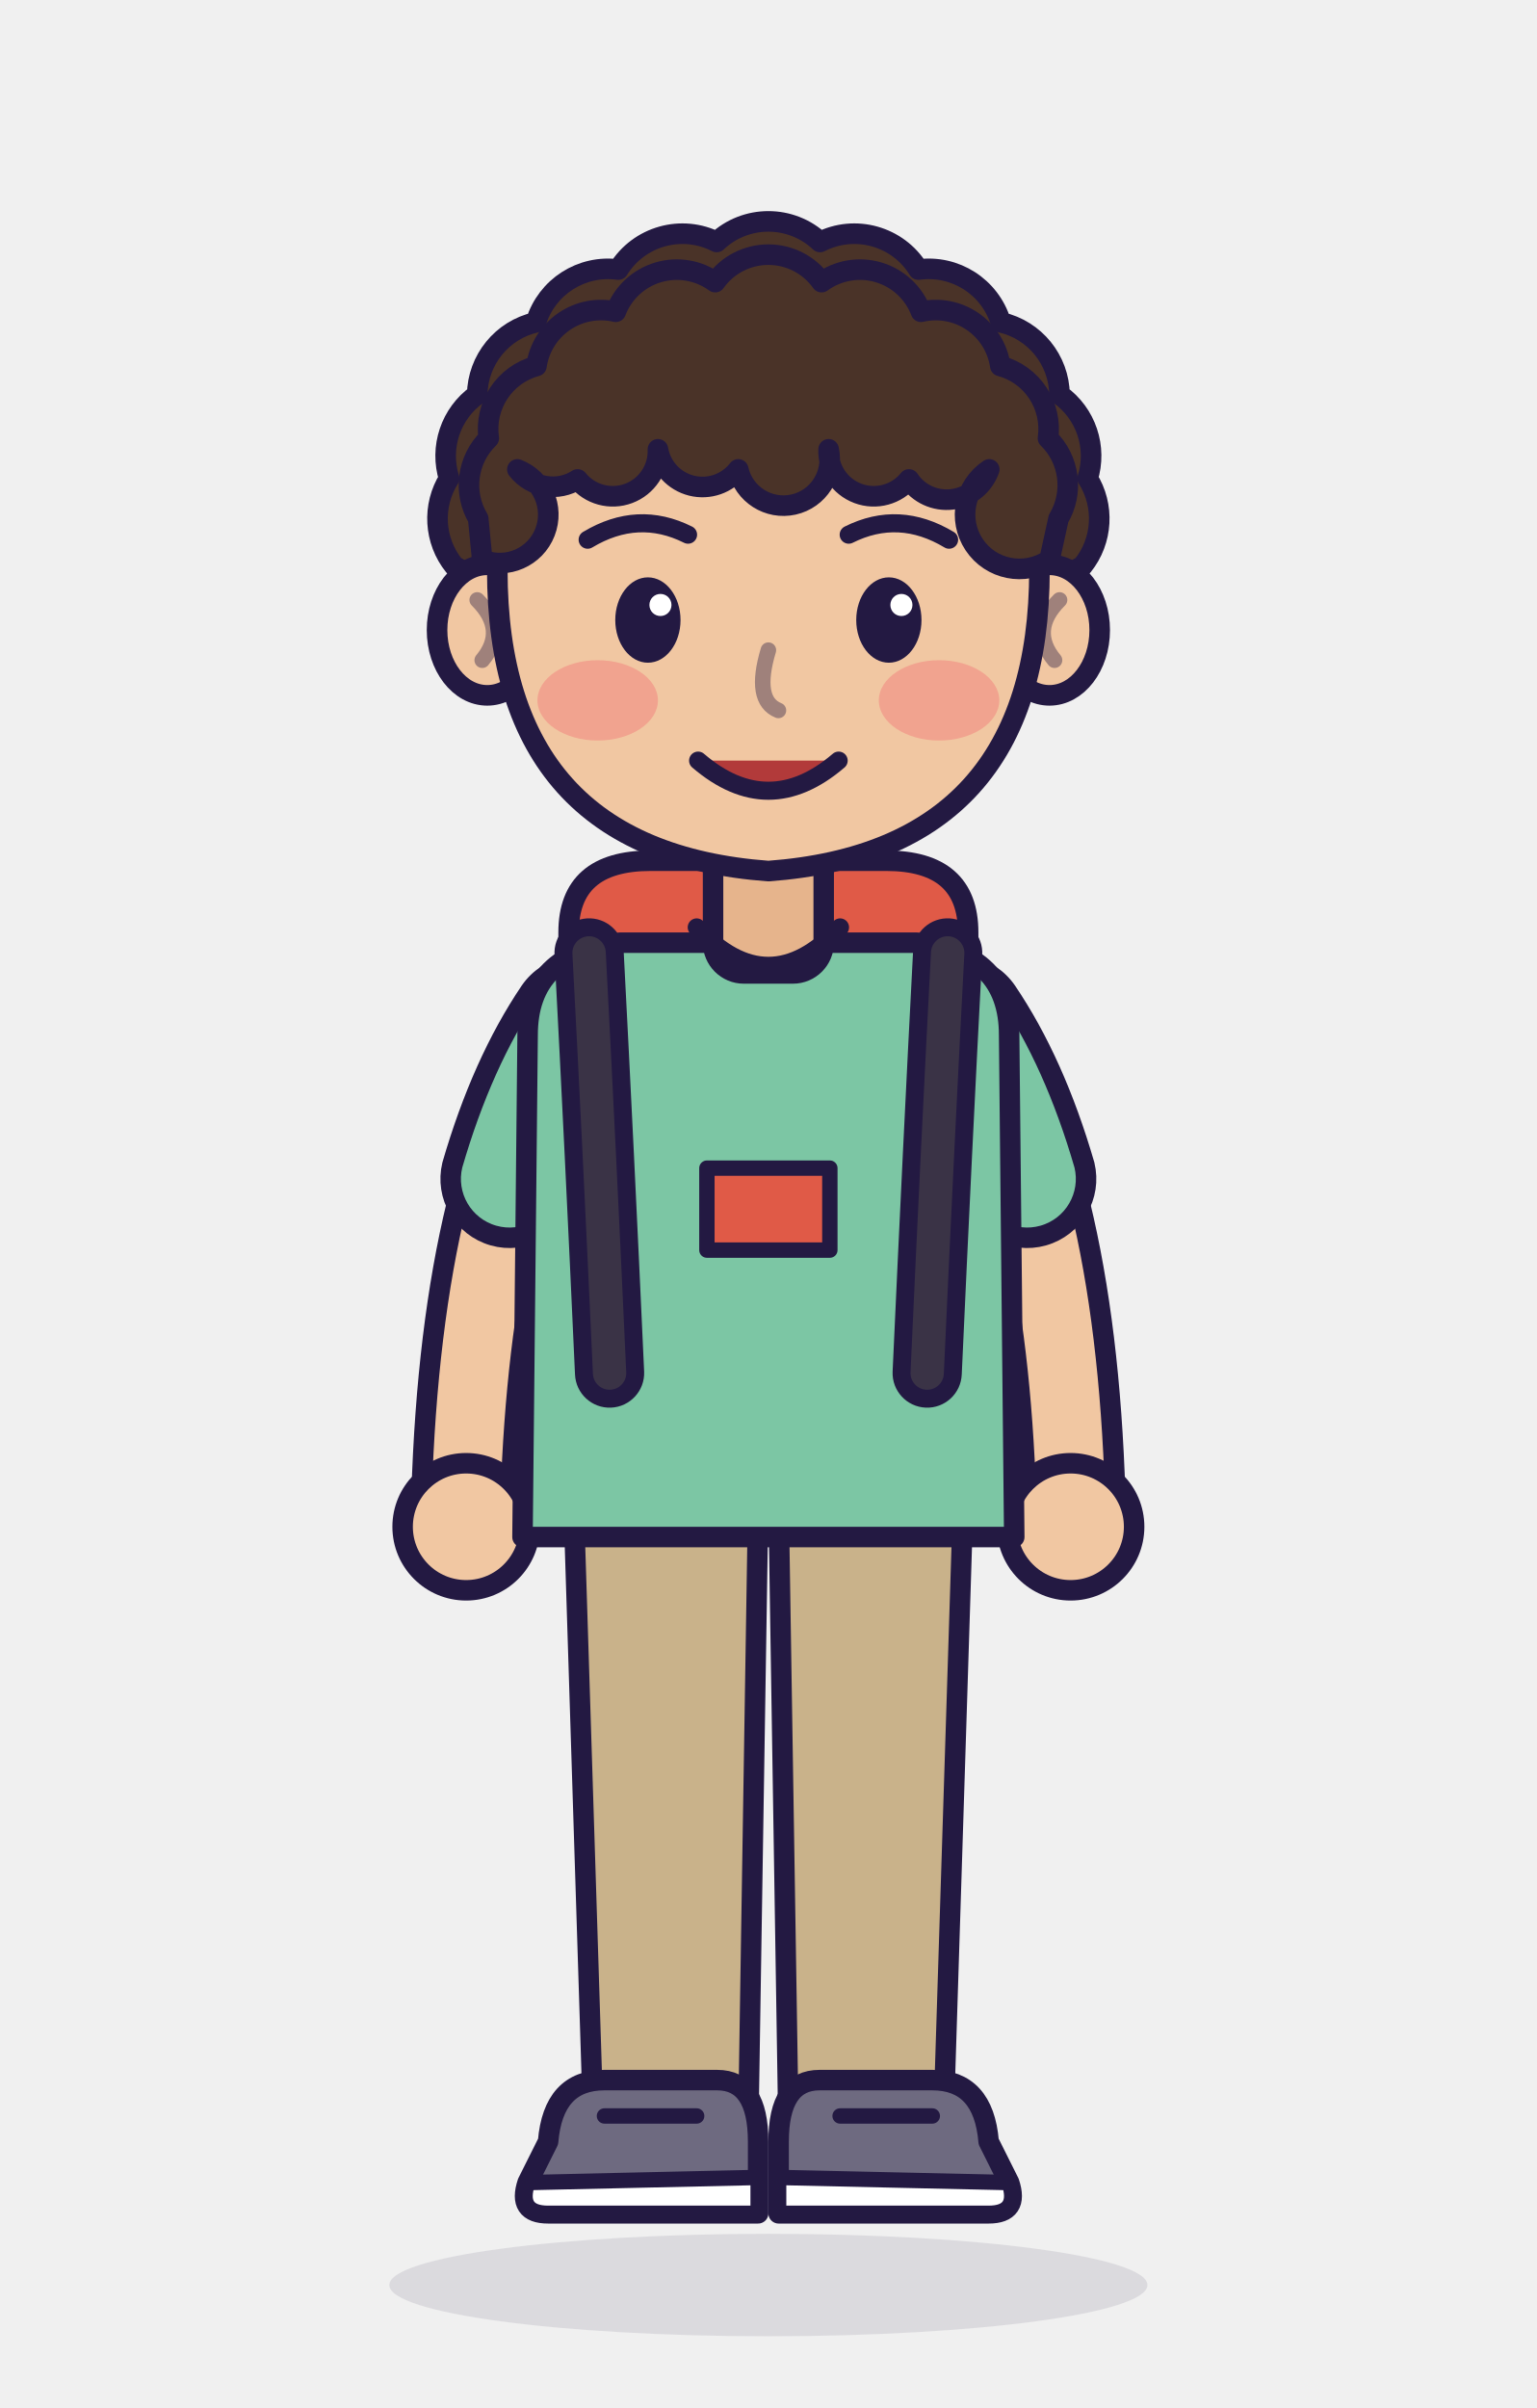
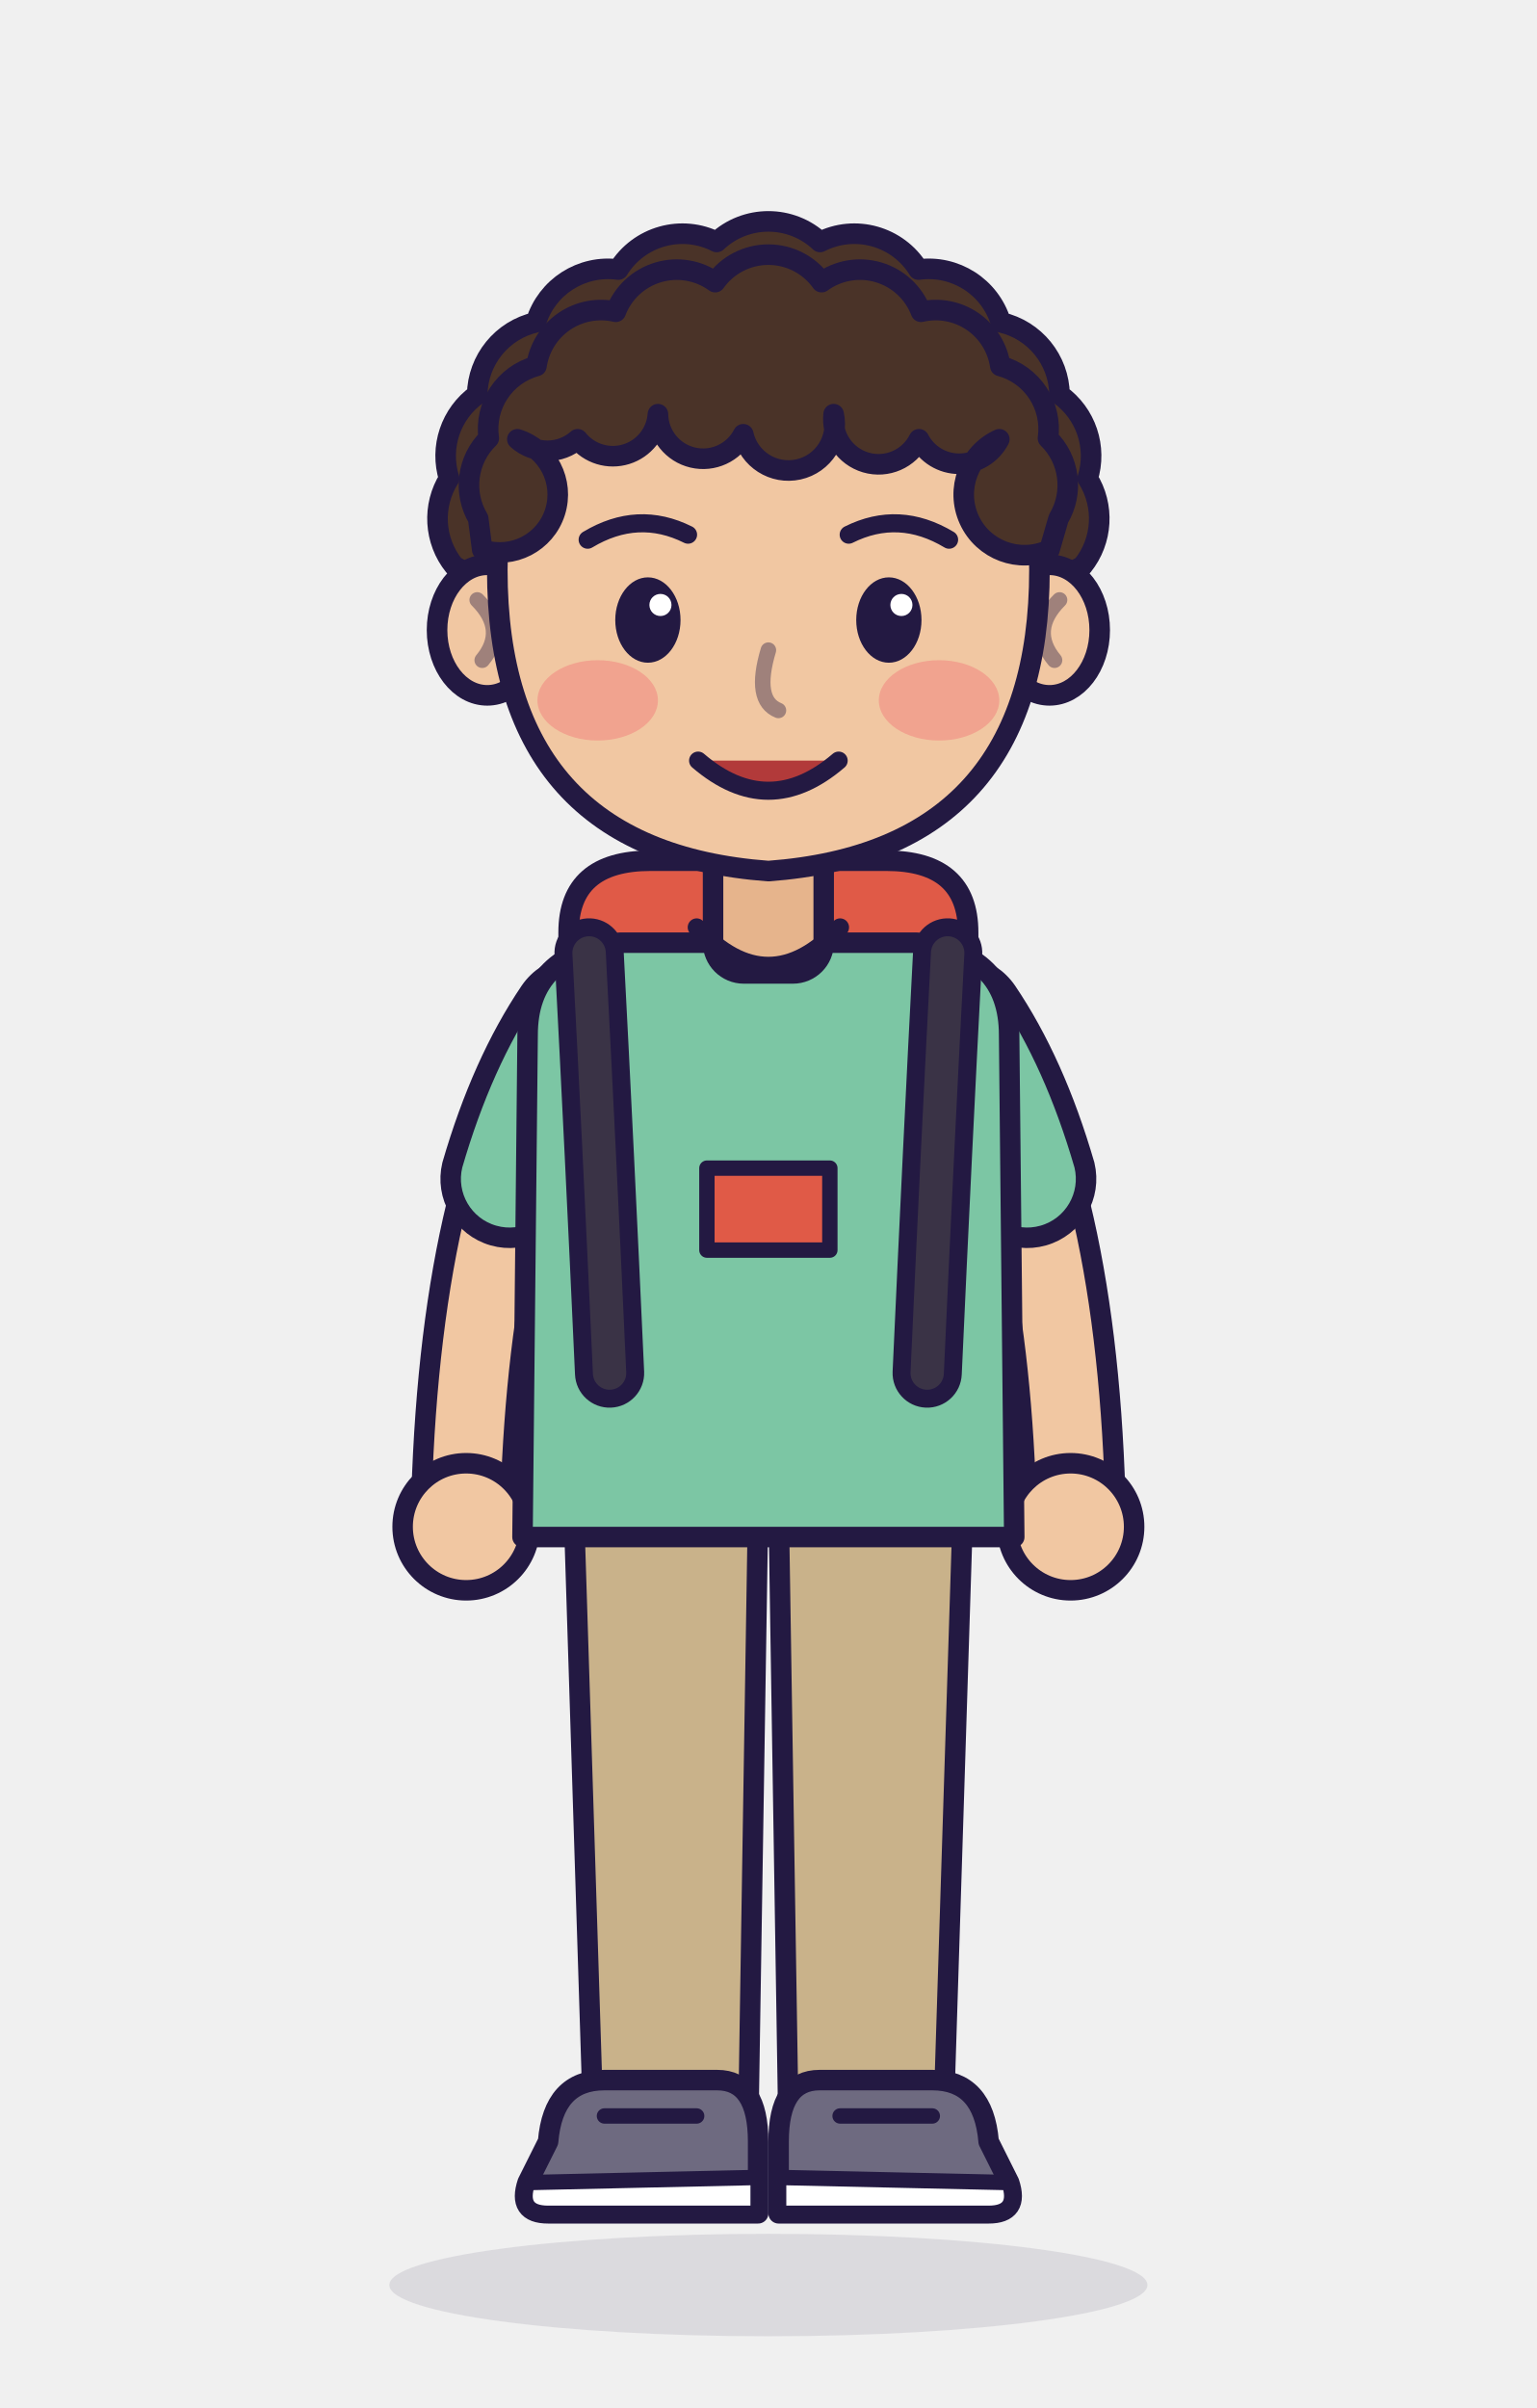
<svg xmlns="http://www.w3.org/2000/svg" viewBox="0 0 300 470" role="img" aria-label="Classmate with curly hair, a mint T-shirt and a red backpack, front view">
  <ellipse class="shadow" cx="150" cy="446" rx="74" ry="10" fill="#231942" stroke="none" opacity="0.1" />
  <g class="figure" stroke="#231942" stroke-width="4" stroke-linejoin="round" stroke-linecap="round">
    <g class="backpack">
      <path d="M111 204L111 182Q111 168 127 168L173 168Q189 168 189 182L189 204Z" fill="#E05A47" />
    </g>
    <g class="legs">
      <path d="M112 294L148 294L146 420L116 420Z" fill="#C9B28A" />
      <path d="M188 294L152 294L154 420L184 420Z" fill="#C9B28A" />
      <path d="M148 418Q148 406 140 406L118 406Q108 406 107 418L103 426Q101 432 107 432L148 432Z" fill="#6E6A80" />
      <path d="M103 426Q101 432 107 432L148 432L148 425Z" fill="#FFFFFF" stroke-width="3" />
      <path d="M118 413L136 413" fill="none" stroke-width="3" />
      <path d="M152 418Q152 406 160 406L182 406Q192 406 193 418L197 426Q199 432 193 432L152 432Z" fill="#6E6A80" />
      <path d="M197 426Q199 432 193 432L152 432L152 425Z" fill="#FFFFFF" stroke-width="3" />
      <path d="M182 413L164 413" fill="none" stroke-width="3" />
    </g>
    <g class="arm-left">
      <path d="M179.8 204.9Q198.3 232.3 200.3 292.3A8.7 8.7 0 0 0 217.7 291.7Q215.7 226.6 194.2 195.1A8.7 8.7 0 0 0 179.8 204.9Z" fill="#F1C7A2" />
      <path d="M177.5 206.5Q184.9 217.3 189.6 233.7A11.5 11.5 0 0 0 211.7 227.4Q205.9 207.4 196.5 193.5A11.5 11.5 0 0 0 177.5 206.5Z" fill="#7CC6A4" />
      <circle class="hand" cx="209" cy="298" r="12.4" fill="#F1C7A2" />
    </g>
    <g class="arm-right">
      <path d="M105.8 195.1Q84.3 226.6 82.3 291.7A8.7 8.7 0 0 0 99.7 292.3Q101.7 232.3 120.2 204.9A8.7 8.7 0 0 0 105.8 195.1Z" fill="#F1C7A2" />
      <path d="M103.5 193.5Q94.1 207.4 88.3 227.4A11.5 11.5 0 0 0 110.4 233.7Q115.1 217.3 122.5 206.5A11.5 11.5 0 0 0 103.5 193.5Z" fill="#7CC6A4" />
      <circle class="hand" cx="91" cy="298" r="12.4" fill="#F1C7A2" />
    </g>
    <g class="body">
      <path d="M103 202Q103 186 121 184L179 184Q197 186 197 202L198 300L102 300Z" fill="#7CC6A4" />
      <g class="neck">
        <rect x="139.2" y="162" width="21.6" height="28" rx="6" fill="#E6B48C" />
      </g>
      <path d="M136 181Q150 196 164 181" fill="none" stroke-width="3.5" />
      <path d="M110 186.3Q112 224.2 114 268.2A5 5 0 0 0 124 267.8Q122 223.8 120 185.7A5 5 0 0 0 110 186.3Z" fill="#3A3346" stroke-width="3.5" />
      <path d="M180 185.7Q178 223.8 176 267.8A5 5 0 0 0 186 268.2Q188 224.2 190 186.3A5 5 0 0 0 180 185.7Z" fill="#3A3346" stroke-width="3.5" />
      <path class="print" d="M138 228L162 228L162 244L138 244Z" fill="#E05A47" stroke-width="3" />
    </g>
    <g class="head" transform="translate(150 117.1) scale(0.98)" stroke-width="4.1">
      <g class="hair-back">
        <path d="M-62.6-6.8A15 15 0 0 1-63.6-24.2A15 15 0 0 1-58-40.9A15 15 0 0 1-46.3-55.3A15 15 0 0 1-29.9-65.8A15 15 0 0 1-10.3-71.3A15 15 0 0 1 10.3-71.3A15 15 0 0 1 29.9-65.8A15 15 0 0 1 46.3-55.3A15 15 0 0 1 58-40.9A15 15 0 0 1 63.6-24.2A15 15 0 0 1 62.6-6.8Q0 30-62.6-6.8Z" fill="#4A3328" />
      </g>
      <g class="ears">
        <ellipse cx="-56" cy="6" rx="10" ry="13" fill="#F1C7A2" />
        <ellipse cx="56" cy="6" rx="10" ry="13" fill="#F1C7A2" />
        <path d="M-58 0Q-52 6-57 12" fill="none" stroke-width="3.1" opacity="0.4" />
        <path d="M58 0Q52 6 57 12" fill="none" stroke-width="3.1" opacity="0.4" />
      </g>
      <path class="face" d="M-54-6Q-54-52 0-52Q54-52 54-6Q54 50 0 54Q-54 50-54-6Z" fill="#F1C7A2" />
      <g class="hair">
-         <path d="M-57.8-16.2A13 13 0 0 1-55.7-32.2A13 13 0 0 1-46.2-46.6A13 13 0 0 1-30.4-57.4A13 13 0 0 1-10.6-63.3A13 13 0 0 1 10.6-63.3A13 13 0 0 1 30.4-57.4A13 13 0 0 1 46.2-46.6A13 13 0 0 1 55.7-32.2A13 13 0 0 1 57.8-16.2L56-8A9 9 0 0 1 44-26A9 9 0 0 1 28-24A9 9 0 0 1 12-30A9 9 0 0 1-6-26A9 9 0 0 1-22-30A9 9 0 0 1-38-24A9 9 0 0 1-50-26A9 9 0 0 1-57-8Z" fill="#4A3328" />
+         <path d="M-57.8-16.2A13 13 0 0 1-55.7-32.2A13 13 0 0 1-46.2-46.6A13 13 0 0 1-30.4-57.4A13 13 0 0 1-10.6-63.3A13 13 0 0 1 10.6-63.3A13 13 0 0 1 30.4-57.4A13 13 0 0 1 46.2-46.6A13 13 0 0 1 55.7-32.2A13 13 0 0 1 57.8-16.2L56-10A9 9 0 0 1 46-32A9 9 0 0 1 30-32A9 9 0 0 1 13-37A9 9 0 0 1-5-33A9 9 0 0 1-22-37A9 9 0 0 1-38-32A9 9 0 0 1-50-32A9 9 0 0 1-57-10Z" fill="#4A3328" />
      </g>
      <g class="cheeks">
        <ellipse cx="-34" cy="20" rx="12" ry="8" fill="#F28B82" stroke="none" opacity="0.6" />
        <ellipse cx="34" cy="20" rx="12" ry="8" fill="#F28B82" stroke="none" opacity="0.6" />
      </g>
      <g class="brows">
        <path d="M-36-12Q-26-18-16-13M16-13Q26-18 36-12" fill="none" stroke-width="3.6" />
      </g>
      <g class="eyes">
        <ellipse cx="-24" cy="4" rx="6.5" ry="8.5" fill="#231942" stroke="none" />
        <ellipse cx="24" cy="4" rx="6.5" ry="8.5" fill="#231942" stroke="none" />
        <circle cx="-21.5" cy="1" r="2.2" fill="#FFFFFF" stroke="none" />
        <circle cx="26.5" cy="1" r="2.2" fill="#FFFFFF" stroke="none" />
      </g>
      <g class="nose">
        <path d="M0 10Q-3 20 2 22" fill="none" stroke-width="3.1" opacity="0.4" />
      </g>
      <g class="mouth">
        <path d="M-14 32Q0 44 14 32" fill="#B23A3A" stroke-width="3.6" />
      </g>
    </g>
  </g>
</svg>
